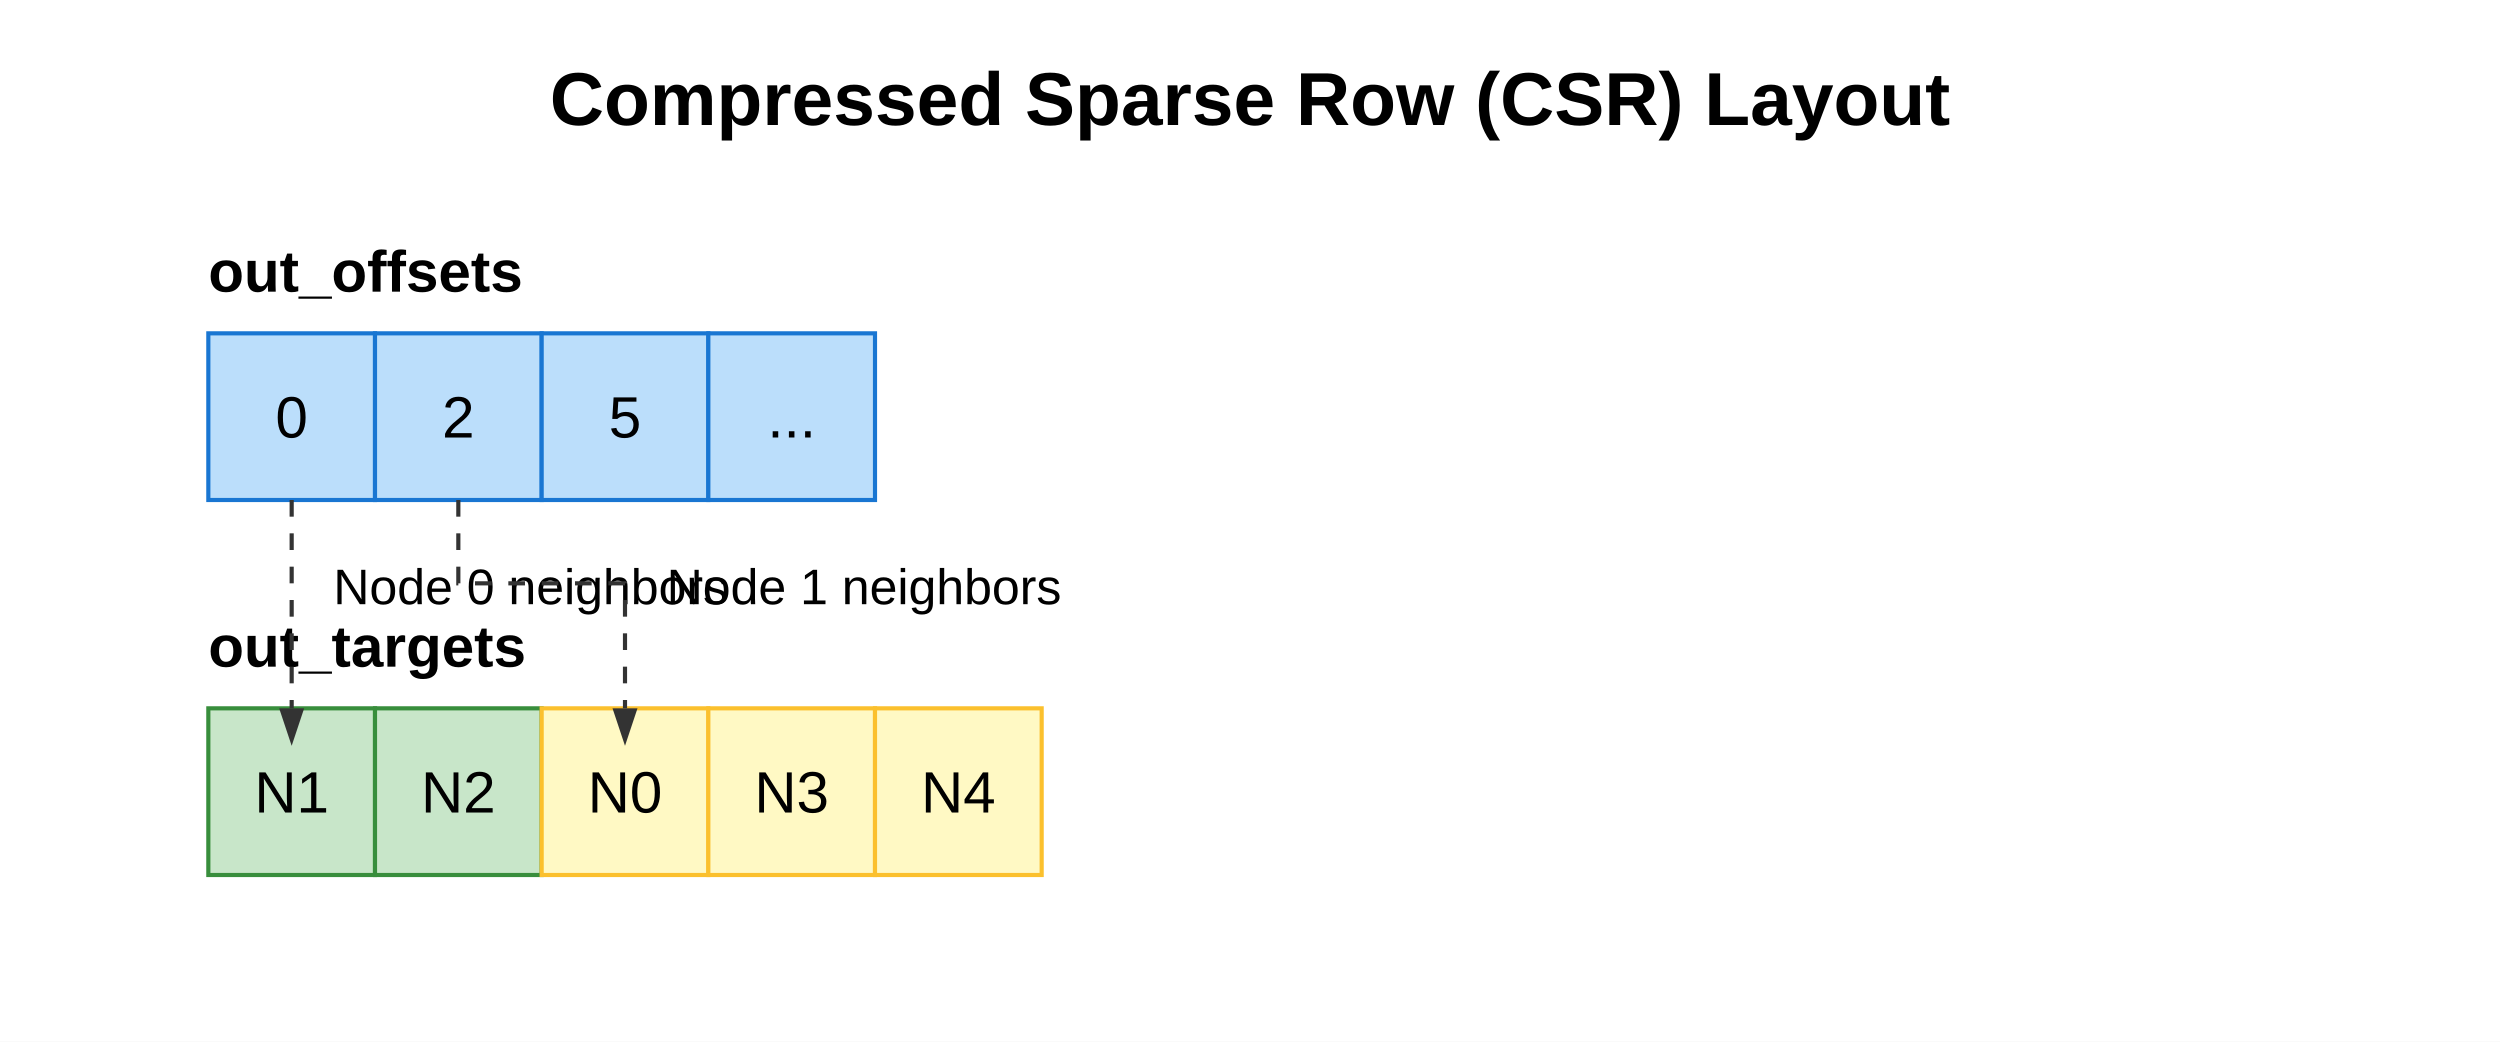
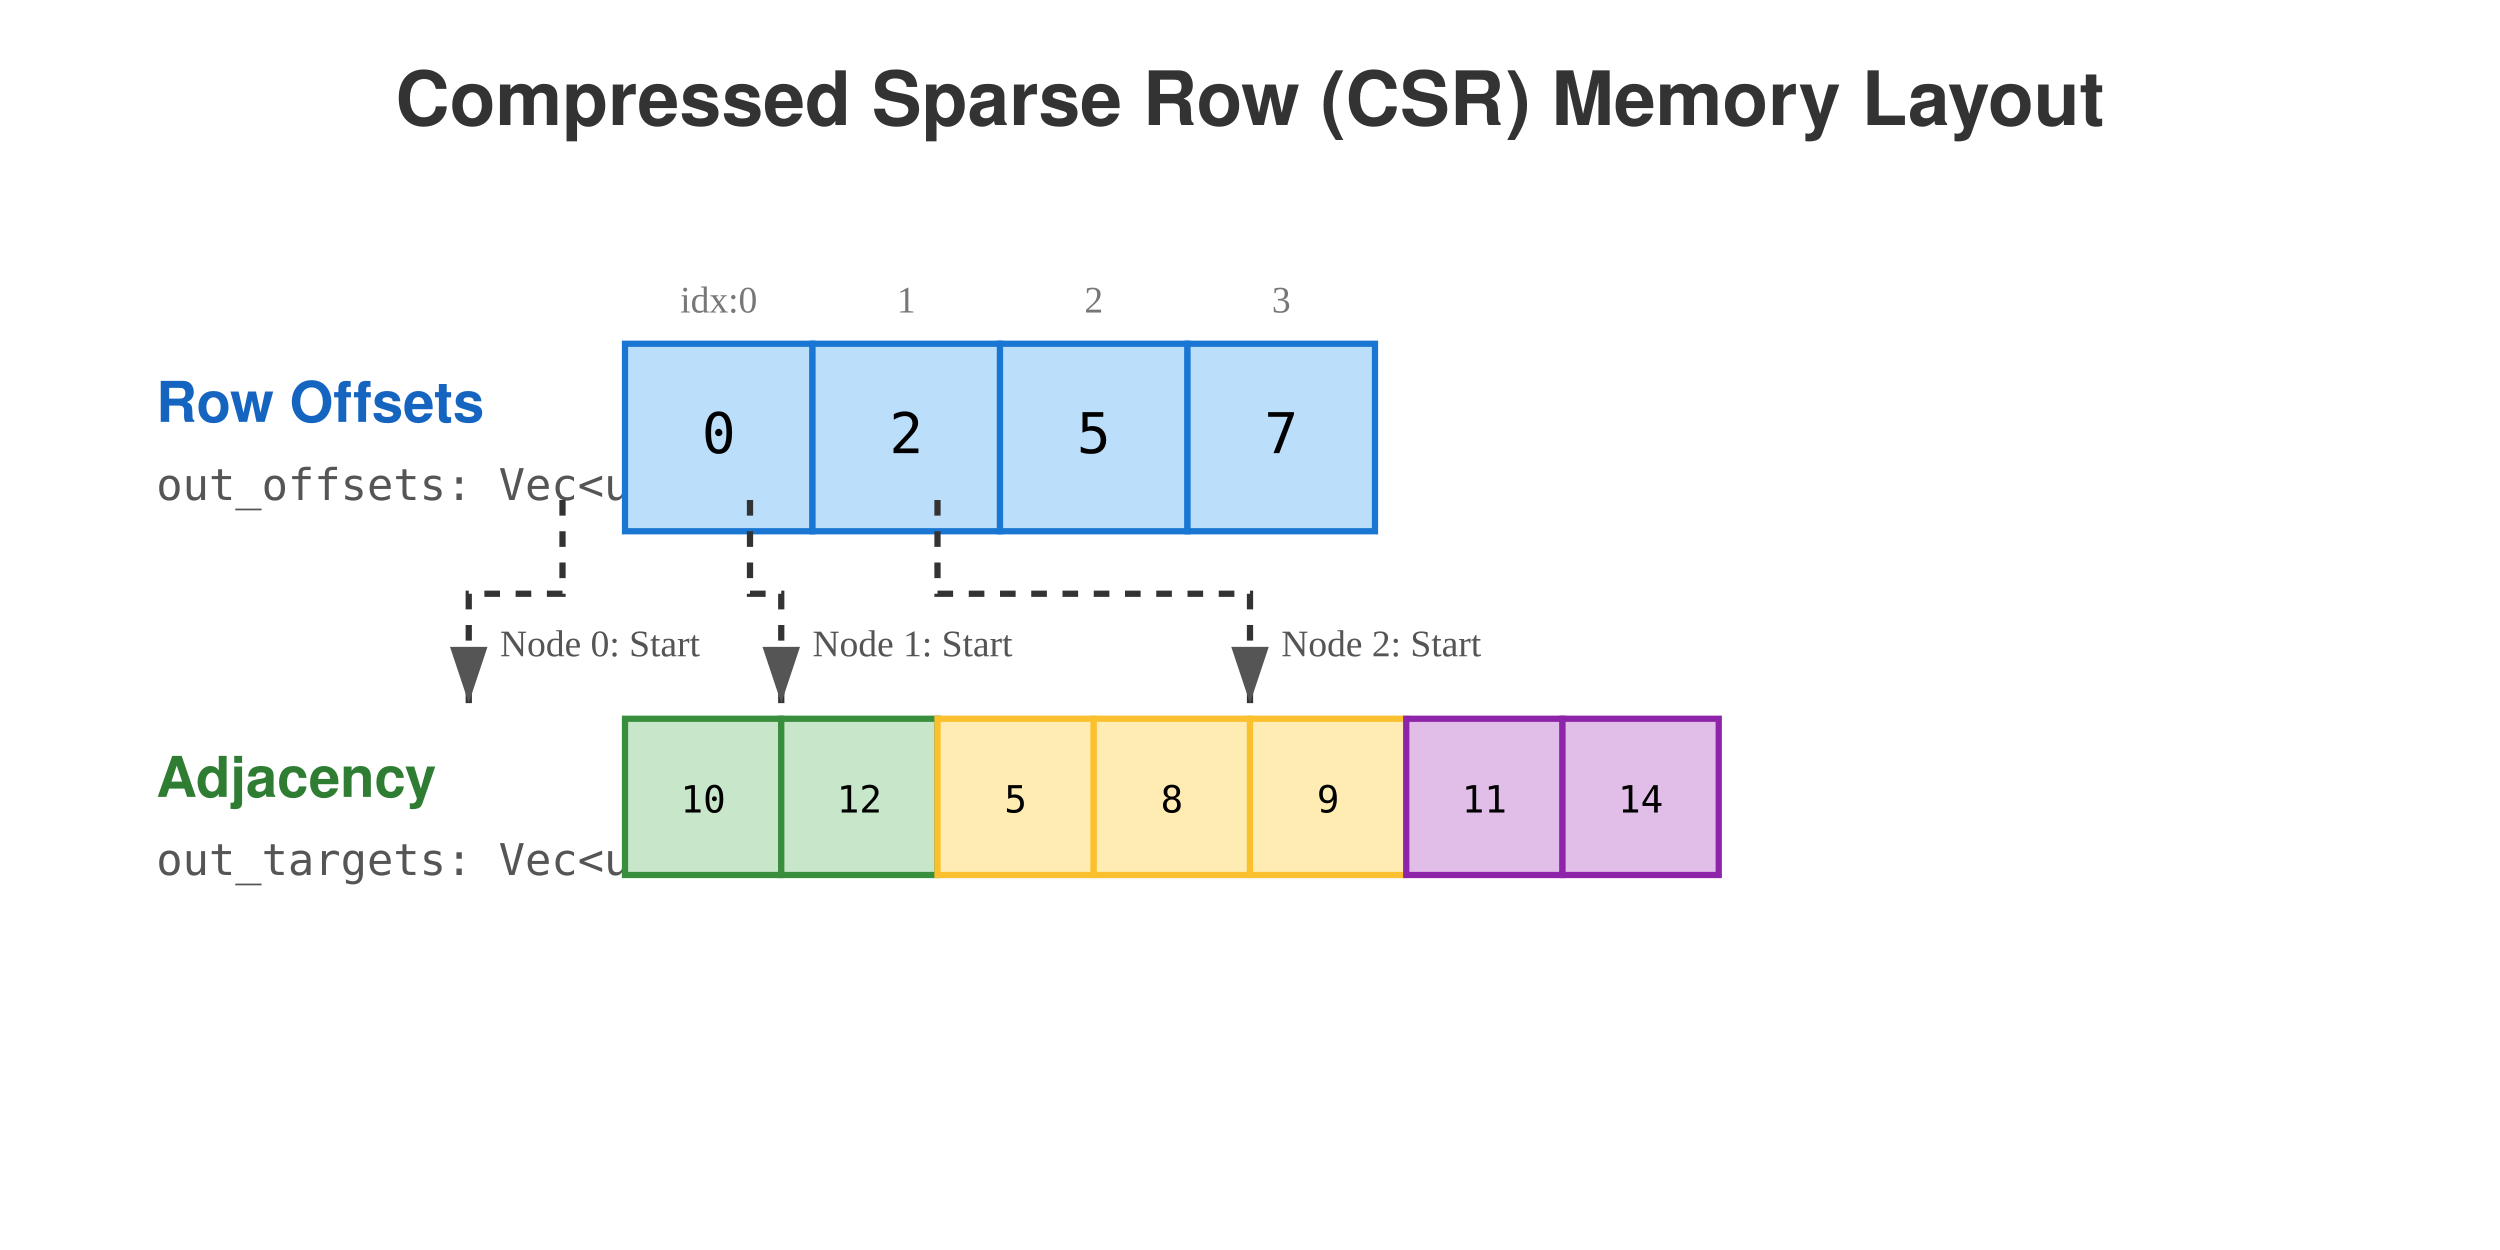
- <svg xmlns="http://www.w3.org/2000/svg" width="600" height="250">
-   <rect width="100%" height="100%" fill="#fff" />
-   <text x="300" y="30" font-family="Arial" font-size="18" font-weight="bold" text-anchor="middle">Compressed Sparse Row (CSR) Layout</text>
-   <text x="50" y="70" font-family="Arial" font-size="14" font-weight="bold">out_offsets</text>
-   <rect x="50" y="80" width="40" height="40" fill="#bbdefb" stroke="#1976d2" />
-   <text x="70" y="105" font-family="Arial" font-size="14" text-anchor="middle">0</text>
-   <rect x="90" y="80" width="40" height="40" fill="#bbdefb" stroke="#1976d2" />
-   <text x="110" y="105" font-family="Arial" font-size="14" text-anchor="middle">2</text>
-   <rect x="130" y="80" width="40" height="40" fill="#bbdefb" stroke="#1976d2" />
-   <text x="150" y="105" font-family="Arial" font-size="14" text-anchor="middle">5</text>
-   <rect x="170" y="80" width="40" height="40" fill="#bbdefb" stroke="#1976d2" />
-   <text x="190" y="105" font-family="Arial" font-size="14" text-anchor="middle">...</text>
-   <text x="50" y="160" font-family="Arial" font-size="14" font-weight="bold">out_targets</text>
-   <rect x="50" y="170" width="40" height="40" fill="#c8e6c9" stroke="#388e3c" />
-   <text x="70" y="195" font-family="Arial" font-size="14" text-anchor="middle">N1</text>
-   <rect x="90" y="170" width="40" height="40" fill="#c8e6c9" stroke="#388e3c" />
-   <text x="110" y="195" font-family="Arial" font-size="14" text-anchor="middle">N2</text>
-   <rect x="130" y="170" width="40" height="40" fill="#fff9c4" stroke="#fbc02d" />
-   <text x="150" y="195" font-family="Arial" font-size="14" text-anchor="middle">N0</text>
-   <rect x="170" y="170" width="40" height="40" fill="#fff9c4" stroke="#fbc02d" />
-   <text x="190" y="195" font-family="Arial" font-size="14" text-anchor="middle">N3</text>
-   <rect x="210" y="170" width="40" height="40" fill="#fff9c4" stroke="#fbc02d" />
-   <text x="230" y="195" font-family="Arial" font-size="14" text-anchor="middle">N4</text>
-   <path d="M70,120 L70,140 L70,170" stroke="#333" stroke-width="1" fill="none" stroke-dasharray="4" marker-end="url(#arrow)" />
-   <text x="80" y="145" font-family="Arial" font-size="12">Node 0 neighbors</text>
-   <path d="M110,120 L110,140 L150,140 L150,170" stroke="#333" stroke-width="1" fill="none" stroke-dasharray="4" marker-end="url(#arrow)" />
-   <text x="160" y="145" font-family="Arial" font-size="12">Node 1 neighbors</text>
+ <svg xmlns="http://www.w3.org/2000/svg" width="800" height="400">
  <defs>
-     <marker id="arrow" markerWidth="10" markerHeight="10" refX="0" refY="3" orient="auto" markerUnits="strokeWidth">
-       <path d="M0,0 L0,6 L9,3 z" fill="#333" />
+     <filter id="shadow" x="-20%" y="-20%" width="140%" height="140%">
+       <feDropShadow dx="2" dy="2" stdDeviation="3" flood-opacity="0.3" />
+     </filter>
+     <marker id="arrow" markerWidth="10" markerHeight="10" refX="9" refY="3" orient="auto" markerUnits="strokeWidth">
+       <path d="M0,0 L0,6 L9,3 z" fill="#555" />
    </marker>
  </defs>
+   <rect width="100%" height="100%" fill="#ffffff" />
+   <text x="400" y="40" font-family="Helvetica, Arial, sans-serif" font-size="24" font-weight="bold" text-anchor="middle" fill="#333">Compressed Sparse Row (CSR) Memory Layout</text>
+   <g transform="translate(50, 100)">
+     <text x="0" y="35" font-family="Helvetica, Arial, sans-serif" font-size="18" font-weight="bold" fill="#1565c0">Row Offsets</text>
+     <text x="0" y="60" font-family="Consolas, monospace" font-size="14" fill="#555">out_offsets: Vec&lt;usize&gt;</text>
+     <g transform="translate(150, 10)">
+       <rect x="0" y="0" width="60" height="60" fill="#bbdefb" stroke="#1976d2" stroke-width="2" />
+       <text x="30" y="35" text-anchor="middle" font-family="Consolas, monospace" font-size="18">0</text>
+       <rect x="60" y="0" width="60" height="60" fill="#bbdefb" stroke="#1976d2" stroke-width="2" />
+       <text x="90" y="35" text-anchor="middle" font-family="Consolas, monospace" font-size="18">2</text>
+       <rect x="120" y="0" width="60" height="60" fill="#bbdefb" stroke="#1976d2" stroke-width="2" />
+       <text x="150" y="35" text-anchor="middle" font-family="Consolas, monospace" font-size="18">5</text>
+       <rect x="180" y="0" width="60" height="60" fill="#bbdefb" stroke="#1976d2" stroke-width="2" />
+       <text x="210" y="35" text-anchor="middle" font-family="Consolas, monospace" font-size="18">7</text>
+       <text x="30" y="-10" text-anchor="middle" font-size="12" fill="#777">idx:0</text>
+       <text x="90" y="-10" text-anchor="middle" font-size="12" fill="#777">1</text>
+       <text x="150" y="-10" text-anchor="middle" font-size="12" fill="#777">2</text>
+       <text x="210" y="-10" text-anchor="middle" font-size="12" fill="#777">3</text>
+     </g>
+   </g>
+   <g transform="translate(50, 220)">
+     <text x="0" y="35" font-family="Helvetica, Arial, sans-serif" font-size="18" font-weight="bold" fill="#2e7d32">Adjacency</text>
+     <text x="0" y="60" font-family="Consolas, monospace" font-size="14" fill="#555">out_targets: Vec&lt;u64&gt;</text>
+     <g transform="translate(150, 10)">
+       <rect x="0" y="0" width="50" height="50" fill="#c8e6c9" stroke="#388e3c" stroke-width="2" />
+       <text x="25" y="30" text-anchor="middle" font-family="Consolas, monospace">10</text>
+       <rect x="50" y="0" width="50" height="50" fill="#c8e6c9" stroke="#388e3c" stroke-width="2" />
+       <text x="75" y="30" text-anchor="middle" font-family="Consolas, monospace">12</text>
+       <rect x="100" y="0" width="50" height="50" fill="#ffecb3" stroke="#fbc02d" stroke-width="2" />
+       <text x="125" y="30" text-anchor="middle" font-family="Consolas, monospace">5</text>
+       <rect x="150" y="0" width="50" height="50" fill="#ffecb3" stroke="#fbc02d" stroke-width="2" />
+       <text x="175" y="30" text-anchor="middle" font-family="Consolas, monospace">8</text>
+       <rect x="200" y="0" width="50" height="50" fill="#ffecb3" stroke="#fbc02d" stroke-width="2" />
+       <text x="225" y="30" text-anchor="middle" font-family="Consolas, monospace">9</text>
+       <rect x="250" y="0" width="50" height="50" fill="#e1bee7" stroke="#8e24aa" stroke-width="2" />
+       <text x="275" y="30" text-anchor="middle" font-family="Consolas, monospace">11</text>
+       <rect x="300" y="0" width="50" height="50" fill="#e1bee7" stroke="#8e24aa" stroke-width="2" />
+       <text x="325" y="30" text-anchor="middle" font-family="Consolas, monospace">14</text>
+     </g>
+   </g>
+   <path d="M180,160 L180,190 L150,190 L150,225" stroke="#333" stroke-width="2" fill="none" marker-end="url(#arrow)" stroke-dasharray="5" />
+   <text x="160" y="210" font-size="12" fill="#555">Node 0: Start</text>
+   <path d="M240,160 L240,190 L250,190 L250,225" stroke="#333" stroke-width="2" fill="none" marker-end="url(#arrow)" stroke-dasharray="5" />
+   <text x="260" y="210" font-size="12" fill="#555">Node 1: Start</text>
+   <path d="M300,160 L300,190 L400,190 L400,225" stroke="#333" stroke-width="2" fill="none" marker-end="url(#arrow)" stroke-dasharray="5" />
+   <text x="410" y="210" font-size="12" fill="#555">Node 2: Start</text>
</svg>
